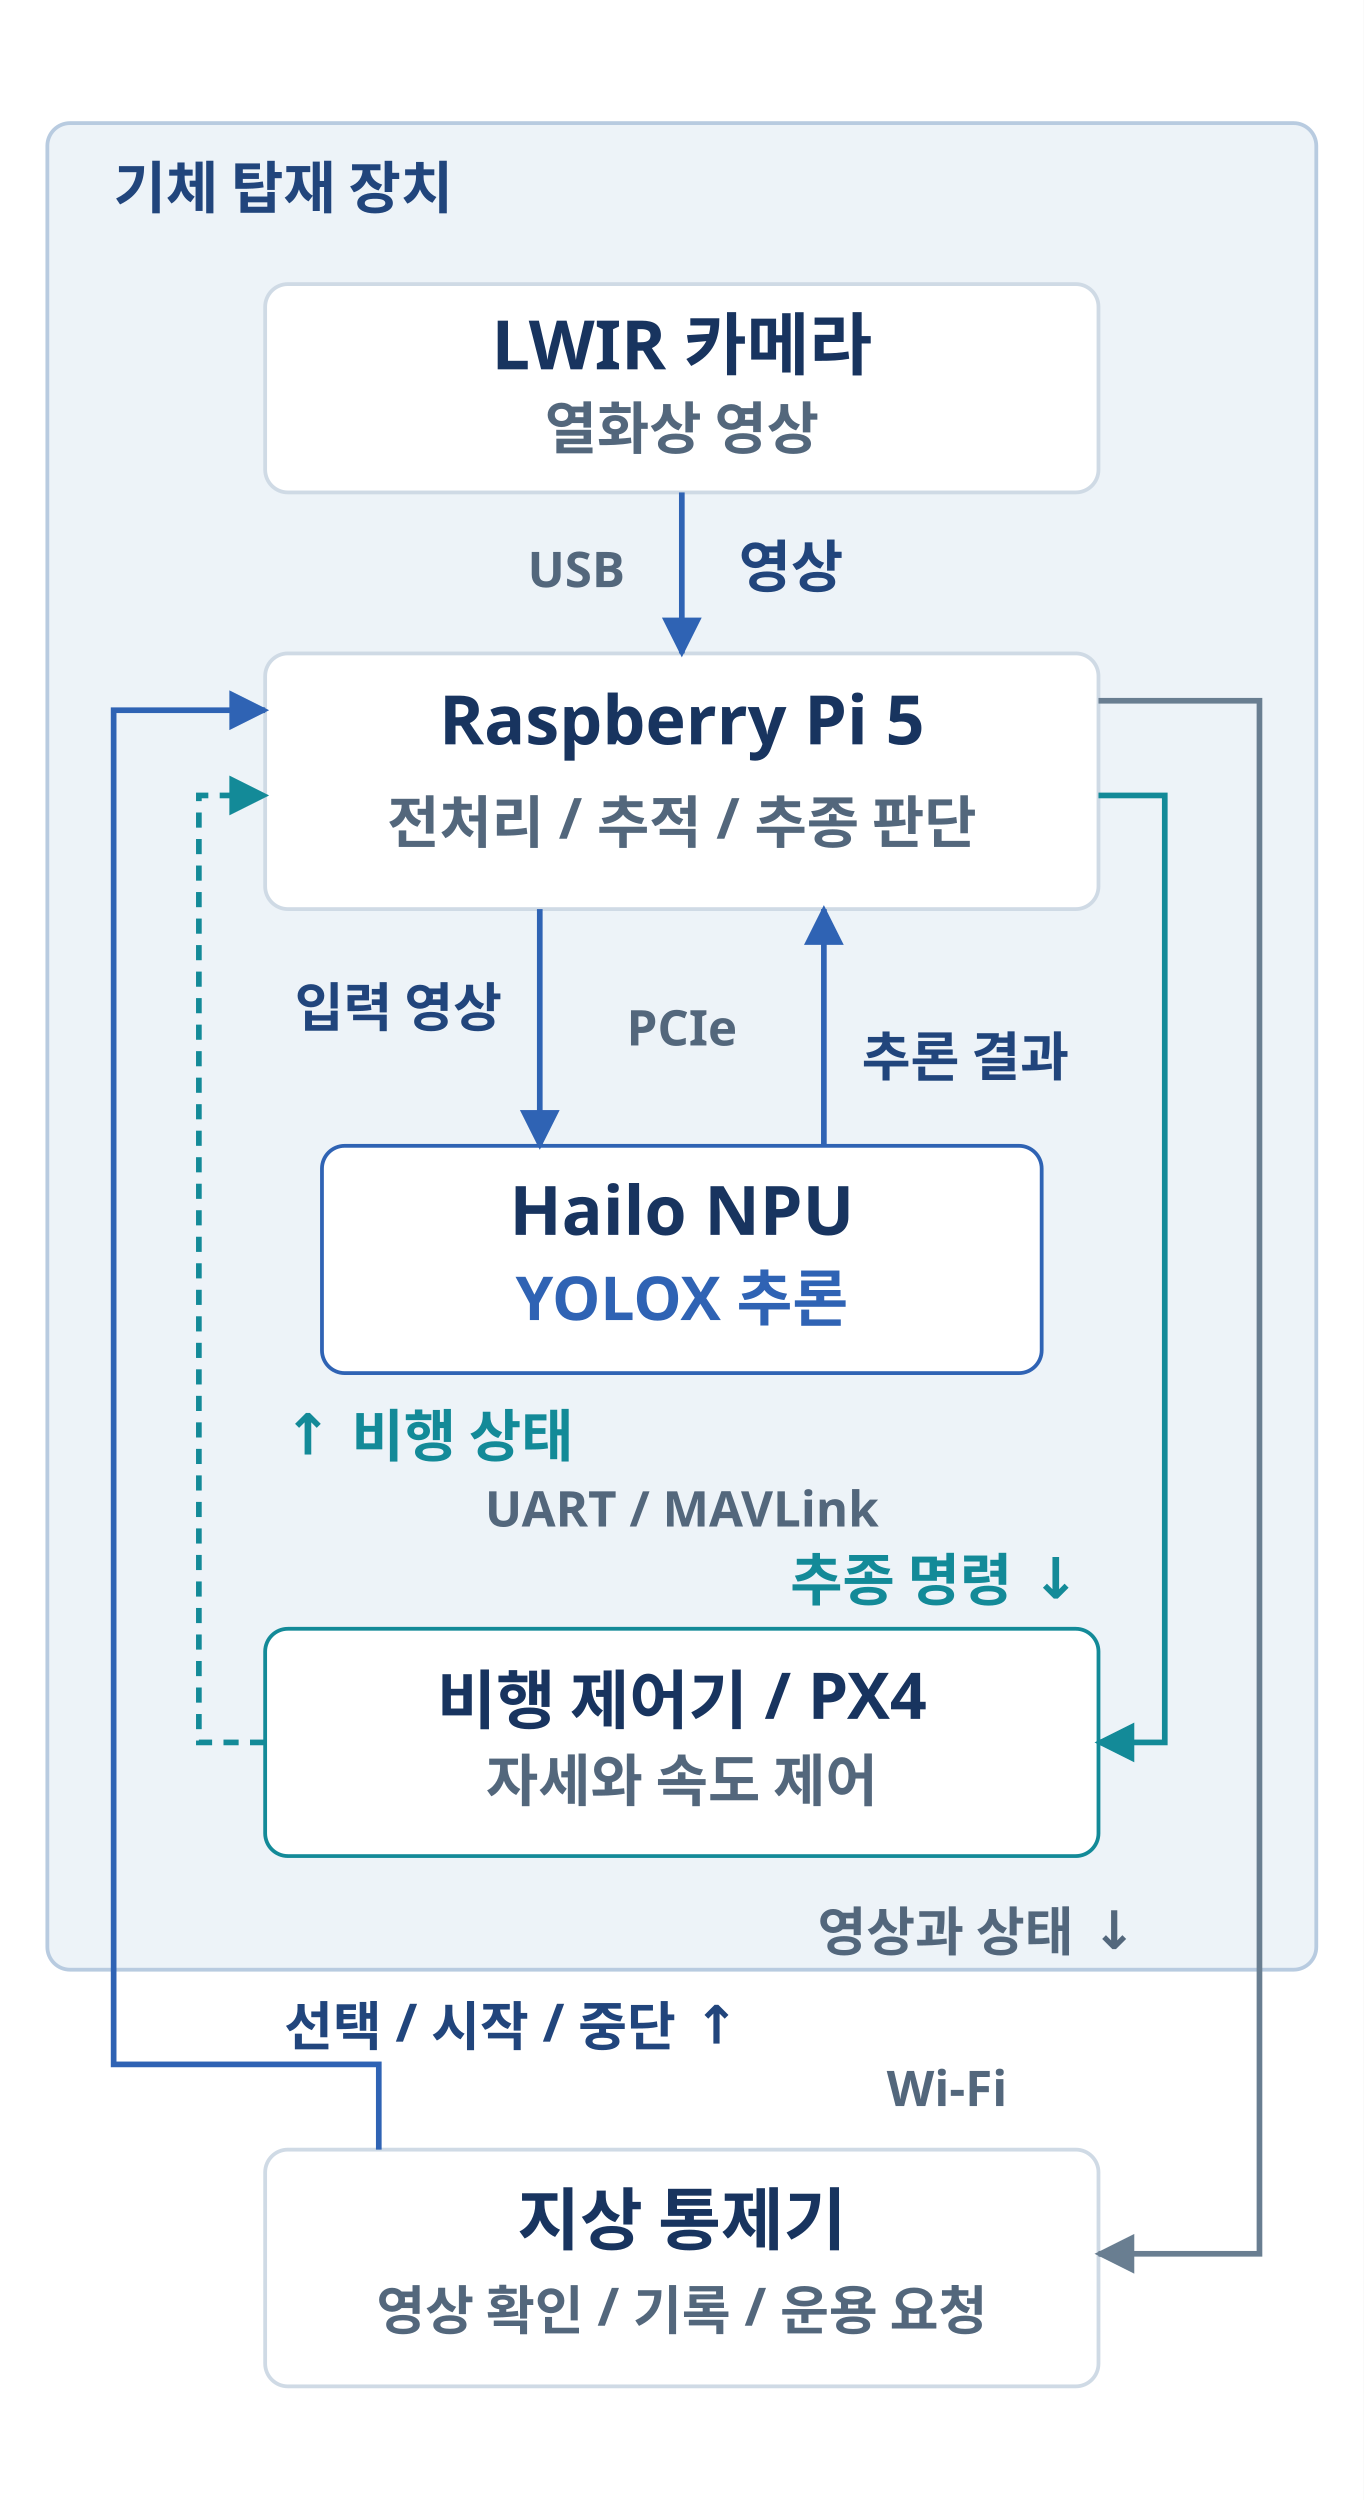
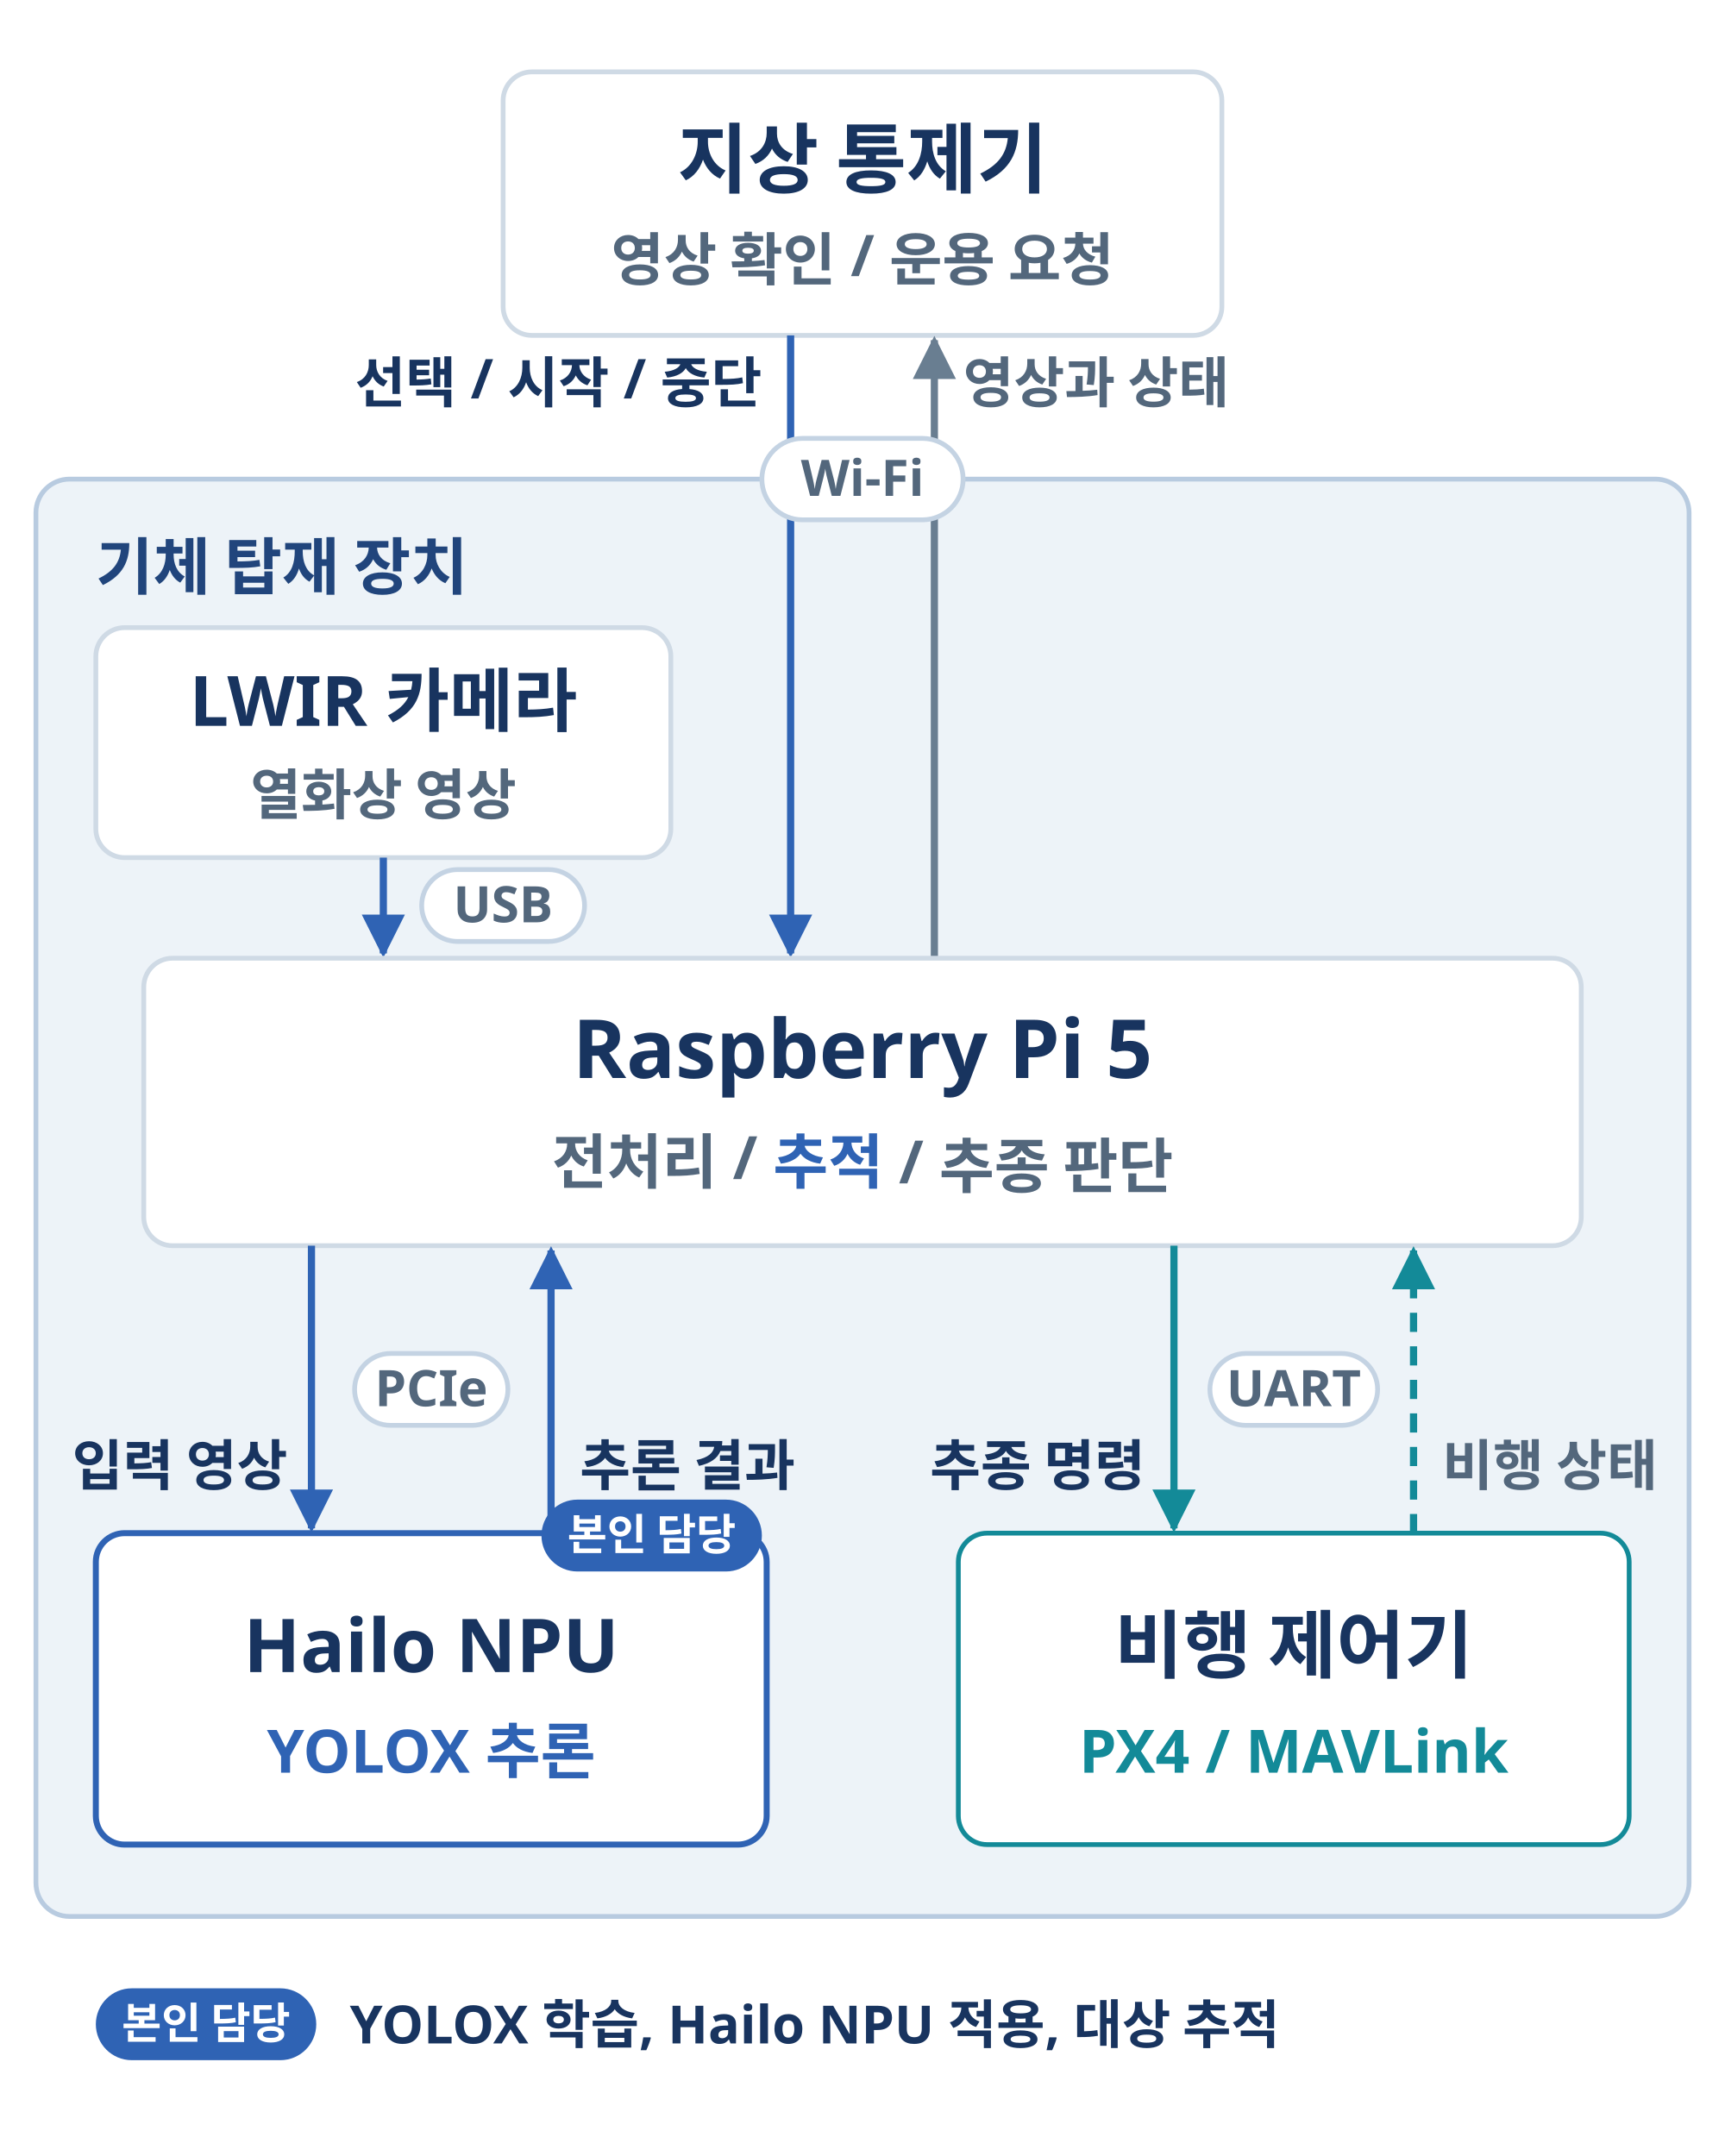
- <svg xmlns="http://www.w3.org/2000/svg" width="720" height="1320" viewBox="0 0 720 1320" role="img" aria-labelledby="title desc">
+ <svg xmlns="http://www.w3.org/2000/svg" width="720" height="900" viewBox="0 0 720 900" role="img" aria-labelledby="title desc">
  <defs>
-     <marker id="blue" viewBox="0 0 10 10" refX="9" refY="5" markerWidth="7" markerHeight="7" orient="auto">
+     <marker id="blue" viewBox="0 0 10 10" refX="9" refY="5" markerWidth="6" markerHeight="6" orient="auto">
      <path d="M0 0 10 5 0 10Z" fill="#2f63b4" />
    </marker>
-     <marker id="teal" viewBox="0 0 10 10" refX="9" refY="5" markerWidth="7" markerHeight="7" orient="auto">
+     <marker id="teal" viewBox="0 0 10 10" refX="9" refY="5" markerWidth="6" markerHeight="6" orient="auto">
      <path d="M0 0 10 5 0 10Z" fill="#138a98" />
    </marker>
-     <marker id="gray" viewBox="0 0 10 10" refX="9" refY="5" markerWidth="7" markerHeight="7" orient="auto">
+     <marker id="gray" viewBox="0 0 10 10" refX="9" refY="5" markerWidth="6" markerHeight="6" orient="auto">
      <path d="M0 0 10 5 0 10Z" fill="#697e91" />
    </marker>
  </defs>
-   <style>text{font-family:Pretendard,"Noto Sans KR","Malgun Gothic",sans-serif;font-weight:650}</style>
-   <rect width="720" height="1320" fill="#fff" />
-   <rect x="25" y="65" width="670" height="975" rx="12" fill="#edf3f8" stroke="#b8cbe0" stroke-width="2" />
-   <text x="60" y="110" text-anchor="start" font-size="30" fill="#21457c">기체 탑재 장치</text>
-   <rect x="140" y="150" width="440" height="110" rx="12" fill="#fff" stroke="#cfdae5" stroke-width="2" />
-   <text x="360" y="195" text-anchor="middle" font-size="36" fill="#18345f">LWIR 카메라</text>
-   <text x="360" y="237" text-anchor="middle" font-size="30" fill="#53677c">열화상 영상</text>
-   <rect x="140" y="345" width="440" height="135" rx="12" fill="#fff" stroke="#cfdae5" stroke-width="2" />
-   <text x="360" y="393" text-anchor="middle" font-size="36" fill="#18345f">Raspberry Pi 5</text>
-   <text x="360" y="445" text-anchor="middle" font-size="30" fill="#53677c">전처리 / 추적 / 추종 판단</text>
-   <path d="M360 260V345" fill="none" stroke="#2f63b4" stroke-width="3" marker-end="url(#blue)" />
-   <text x="390" y="310" text-anchor="start" font-size="30" fill="#21457c">영상</text>
-   <rect x="170" y="605" width="380" height="120" rx="12" fill="#fff" stroke="#2f63b4" stroke-width="2" />
-   <text x="360" y="652" text-anchor="middle" font-size="36" fill="#18345f">Hailo NPU</text>
-   <text x="360" y="697" text-anchor="middle" font-size="32" fill="#2f63b4">YOLOX 추론</text>
-   <path d="M285 480V605" fill="none" stroke="#2f63b4" stroke-width="3" marker-end="url(#blue)" />
-   <text x="265" y="542" text-anchor="end" font-size="28" fill="#21457c">입력 영상</text>
-   <path d="M435 605V480" fill="none" stroke="#2f63b4" stroke-width="3" marker-end="url(#blue)" />
-   <text x="455" y="568" text-anchor="start" font-size="28" fill="#21457c">추론 결과</text>
-   <rect x="140" y="860" width="440" height="120" rx="12" fill="#fff" stroke="#138a98" stroke-width="2" />
-   <text x="360" y="910" text-anchor="middle" font-size="34" fill="#18345f">비행 제어기 / PX4</text>
-   <text x="360" y="951" text-anchor="middle" font-size="30" fill="#53677c">자세와 속도 제어</text>
-   <path d="M580 420H615V920H580" fill="none" stroke="#138a98" stroke-width="3" marker-end="url(#teal)" />
-   <text x="570" y="845" text-anchor="end" font-size="30" fill="#138a98">추종 명령 ↓</text>
-   <path d="M140 920H105V420H140" fill="none" stroke="#138a98" stroke-width="3" stroke-dasharray="8 6" marker-end="url(#teal)" />
-   <text x="150" y="768" text-anchor="start" font-size="30" fill="#138a98">↑ 비행 상태</text>
-   <rect x="140" y="1135" width="440" height="125" rx="12" fill="#fff" stroke="#cfdae5" stroke-width="2" />
-   <text x="360" y="1185" text-anchor="middle" font-size="36" fill="#18345f">지상 통제기</text>
-   <text x="360" y="1230" text-anchor="middle" font-size="28" fill="#53677c">영상 확인 / 기록 / 운용 요청</text>
-   <path d="M200 1135V1090H60V375H140" fill="none" stroke="#2f63b4" stroke-width="3" marker-end="url(#blue)" />
-   <text x="150" y="1080" text-anchor="start" font-size="28" fill="#21457c">선택 / 시작 / 중단 ↑</text>
-   <path d="M580 370H665V1190H580" fill="none" stroke="#697e91" stroke-width="3" marker-end="url(#gray)" />
-   <text x="600" y="1030" text-anchor="end" font-size="28" fill="#53677c">영상과 상태 ↓</text>
-   <g font-size="26" fill="#53677c">
-     <text x="330" y="310" text-anchor="end">USB</text>
-     <text x="360" y="552" text-anchor="middle">PCIe</text>
-     <text x="360" y="806" text-anchor="middle">UART / MAVLink</text>
-     <text x="500" y="1112" text-anchor="middle">Wi-Fi</text>
-   </g>
+   <style>text{font-family:Pretendard,"Noto Sans KR","Malgun Gothic",sans-serif;font-weight:650}.pill{fill:#fff;stroke:#c4d3e3;stroke-width:2}.pill-text{font-size:21px;fill:#53677c;font-weight:700}.label{font-size:23px;fill:#18345f}.muted{font-size:23px;fill:#53677c}</style>
+   <rect width="720" height="900" fill="#fff" />
+   <rect x="210" y="30" width="300" height="110" rx="12" fill="#fff" stroke="#cfdae5" stroke-width="2" />
+   <text x="360" y="78" text-anchor="middle" font-size="32" fill="#18345f">지상 통제기</text>
+   <text x="360" y="117" text-anchor="middle" font-size="24" fill="#53677c">영상 확인 / 운용 요청</text>
+   <rect x="15" y="200" width="690" height="600" rx="14" fill="#edf3f8" stroke="#b8cbe0" stroke-width="2" />
+   <path d="M330 140V398" fill="none" stroke="#2f63b4" stroke-width="3" marker-end="url(#blue)" />
+   <path d="M390 400V142" fill="none" stroke="#697e91" stroke-width="3" marker-end="url(#gray)" />
+   <rect x="318" y="183" width="84" height="34" rx="17" class="pill" />
+   <text x="360" y="207" text-anchor="middle" class="pill-text">Wi-Fi</text>
+   <text x="318" y="168" text-anchor="end" class="label">선택 / 시작 / 중단</text>
+   <text x="402" y="168" text-anchor="start" class="muted">영상과 상태</text>
+   <text x="40" y="246" font-size="26" fill="#21457c">기체 탑재 장치</text>
+   <rect x="40" y="262" width="240" height="96" rx="12" fill="#fff" stroke="#cfdae5" stroke-width="2" />
+   <text x="160" y="303" text-anchor="middle" font-size="29" fill="#18345f">LWIR 카메라</text>
+   <text x="160" y="340" text-anchor="middle" font-size="23" fill="#53677c">열화상 영상</text>
+   <path d="M160 358V398" fill="none" stroke="#2f63b4" stroke-width="3" marker-end="url(#blue)" />
+   <rect x="176" y="363" width="68" height="30" rx="15" class="pill" />
+   <text x="210" y="385" text-anchor="middle" class="pill-text">USB</text>
+   <rect x="60" y="400" width="600" height="120" rx="12" fill="#fff" stroke="#cfdae5" stroke-width="2" />
+   <text x="360" y="450" text-anchor="middle" font-size="34" fill="#18345f">Raspberry Pi 5</text>
+   <text x="360" y="494" text-anchor="middle" font-size="25" fill="#53677c">전처리 / <tspan fill="#2f63b4" font-weight="800">추적</tspan> / 추종 판단</text>
+   <path d="M130 520V638" fill="none" stroke="#2f63b4" stroke-width="3" marker-end="url(#blue)" />
+   <path d="M230 640V522" fill="none" stroke="#2f63b4" stroke-width="3" marker-end="url(#blue)" />
+   <rect x="148" y="565" width="64" height="30" rx="15" class="pill" />
+   <text x="180" y="587" text-anchor="middle" class="pill-text">PCIe</text>
+   <text x="120" y="620" text-anchor="end" class="label">입력 영상</text>
+   <text x="242" y="620" text-anchor="start" class="label">추론 결과</text>
+   <path d="M490 520V638" fill="none" stroke="#138a98" stroke-width="3" marker-end="url(#teal)" />
+   <path d="M590 640V522" fill="none" stroke="#138a98" stroke-width="3" stroke-dasharray="8 6" marker-end="url(#teal)" />
+   <rect x="505" y="565" width="70" height="30" rx="15" class="pill" />
+   <text x="540" y="587" text-anchor="middle" class="pill-text">UART</text>
+   <text x="478" y="620" text-anchor="end" class="label">추종 명령</text>
+   <text x="602" y="620" text-anchor="start" class="muted">비행 상태</text>
+   <rect x="40" y="640" width="280" height="130" rx="12" fill="#fff" stroke="#2f63b4" stroke-width="2.5" />
+   <text x="180" y="698" text-anchor="middle" font-size="31" fill="#18345f">Hailo NPU</text>
+   <text x="180" y="740" text-anchor="middle" font-size="25" fill="#2f63b4">YOLOX 추론</text>
+   <rect x="226" y="626" width="92" height="30" rx="15" fill="#2f63b4" />
+   <text x="272" y="647" text-anchor="middle" font-size="18" fill="#fff">본인 담당</text>
+   <rect x="400" y="640" width="280" height="130" rx="12" fill="#fff" stroke="#138a98" stroke-width="2" />
+   <text x="540" y="698" text-anchor="middle" font-size="31" fill="#18345f">비행 제어기</text>
+   <text x="540" y="740" text-anchor="middle" font-size="25" fill="#138a98">PX4 / MAVLink</text>
+   <rect x="40" y="830" width="92" height="30" rx="15" fill="#2f63b4" />
+   <text x="86" y="851" text-anchor="middle" font-size="18" fill="#fff">본인 담당</text>
+   <text x="146" y="853" text-anchor="start" font-size="22" fill="#18345f">YOLOX 학습, Hailo NPU 적용, 대상 추적</text>
</svg>
